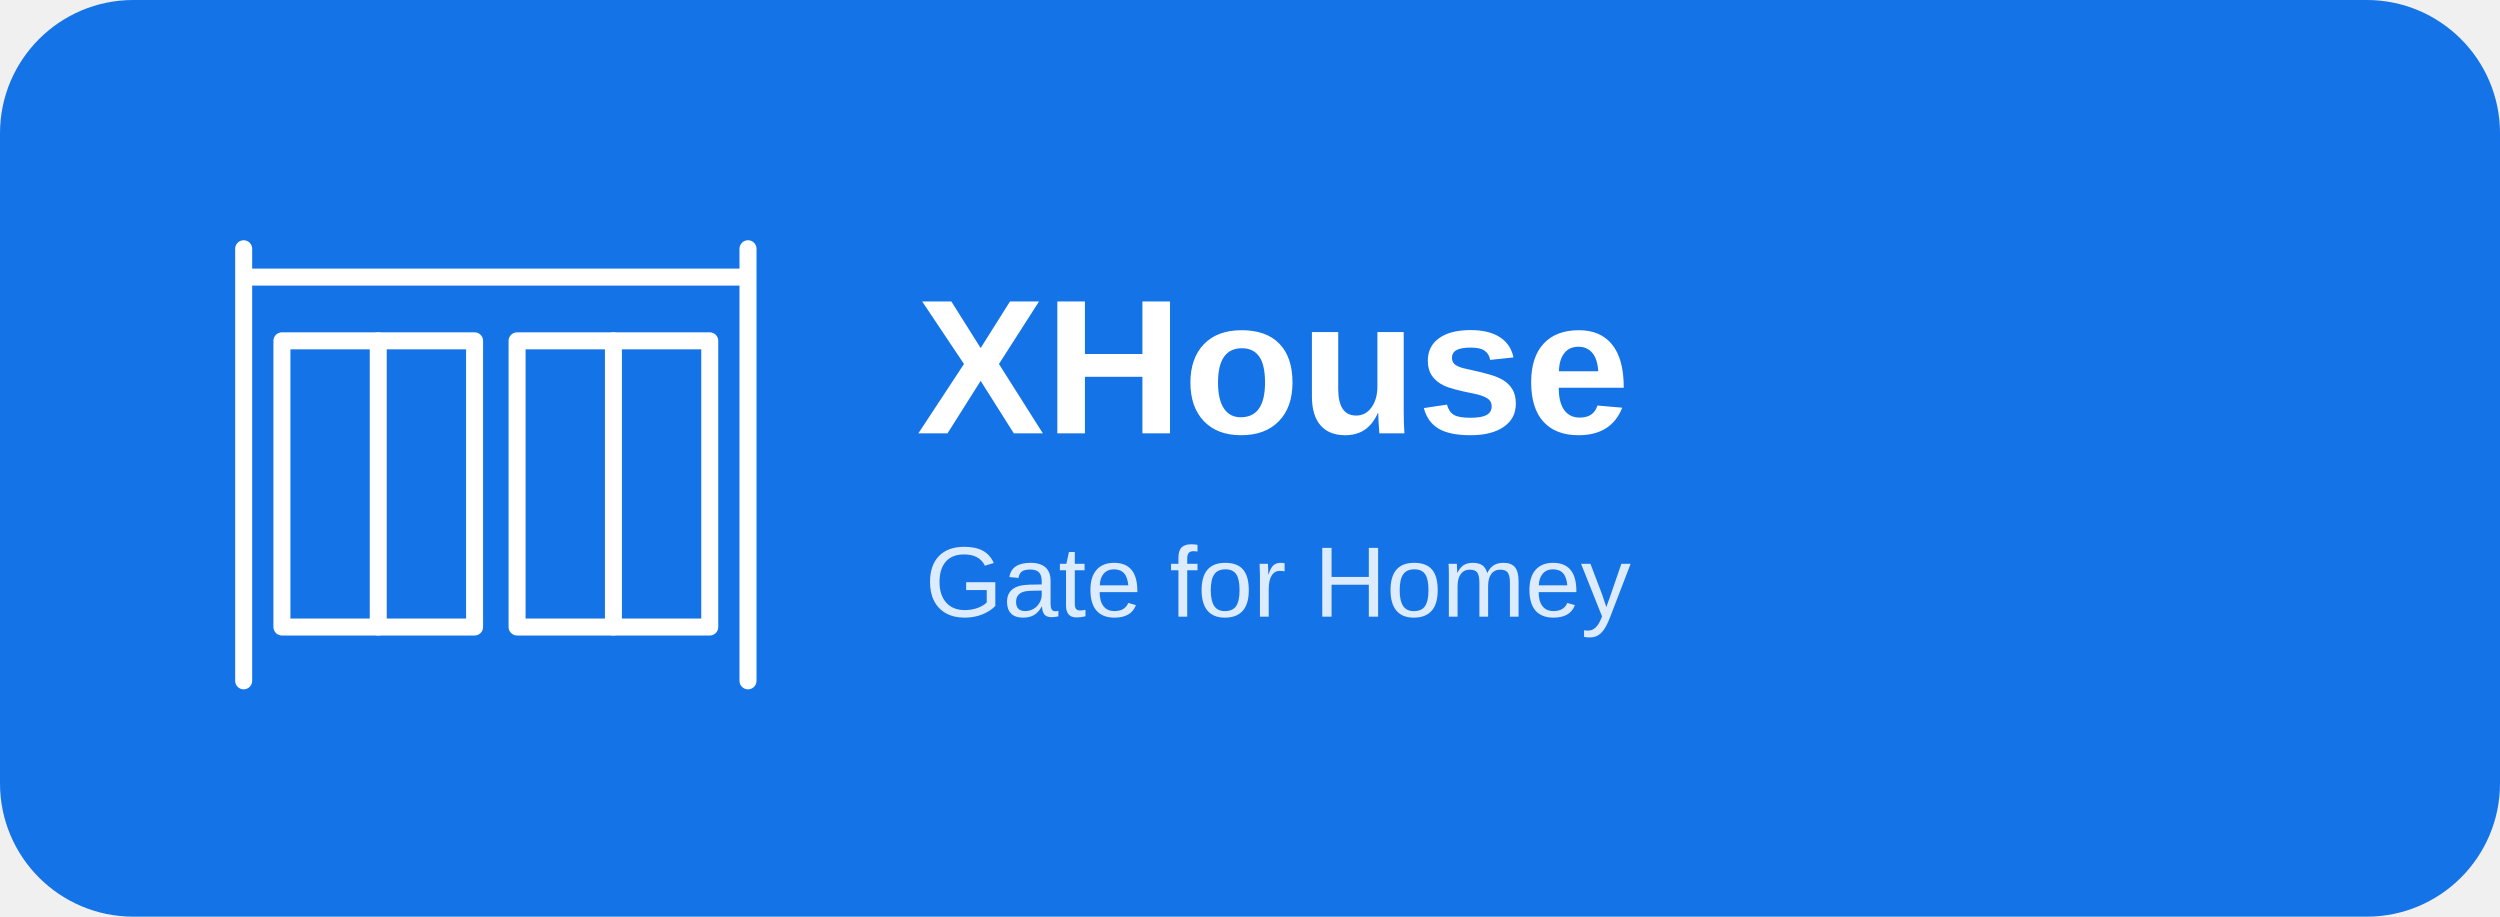
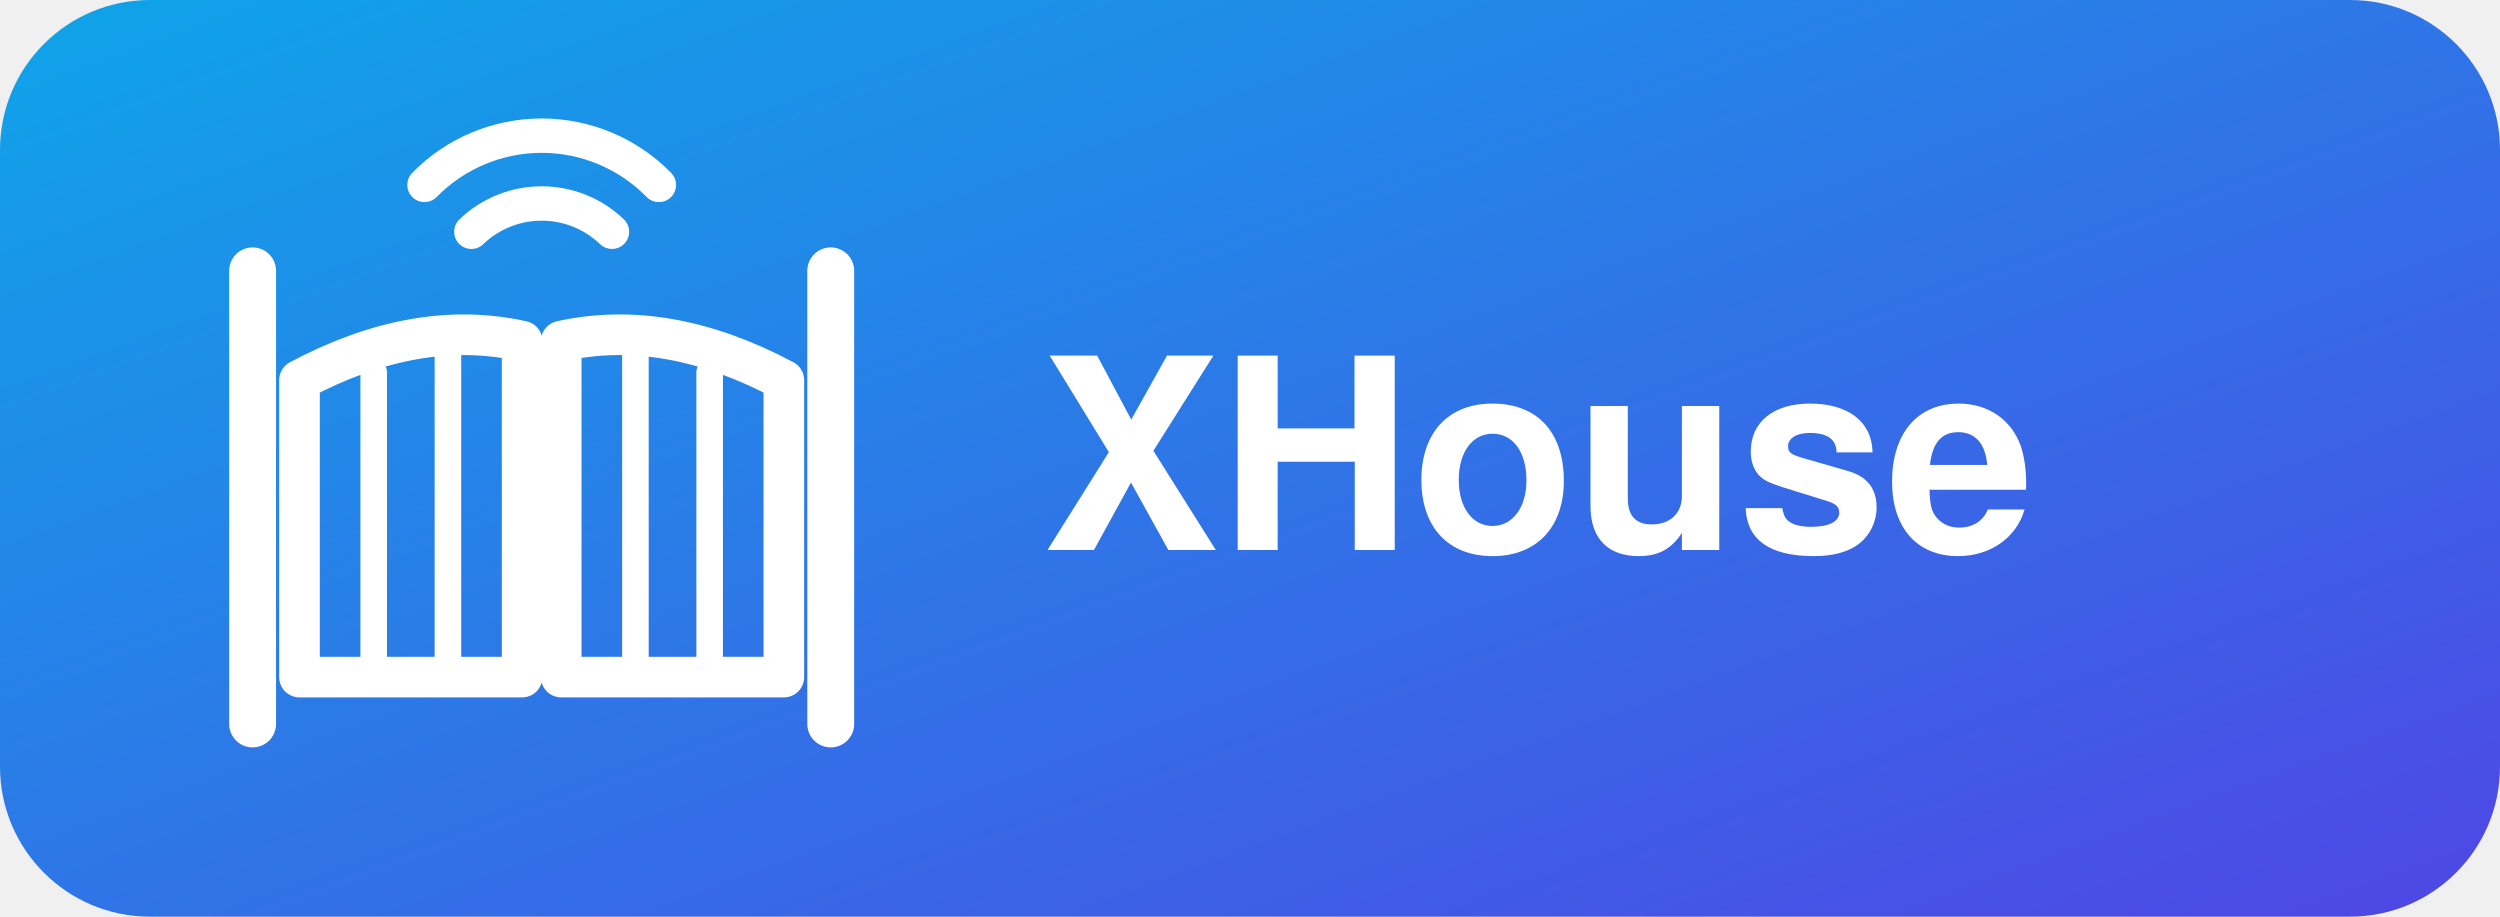
<svg xmlns="http://www.w3.org/2000/svg" viewBox="0 0 600 220">
-   <rect width="600" height="220" rx="32" fill="#1473E6" />
-   <g fill="none" stroke="#fff" stroke-width="12" stroke-linecap="round" stroke-linejoin="round" transform="translate(34 24) scale(.34)">
-     <path d="M72 410V105M428 410V105M72 125h356" />
-     <path d="M99 170h136v202H99zM265 170h136v202H265z" />
-     <path d="M167 170v202M333 170v202" />
+   <defs>
+     <linearGradient id="bg" x1="0" y1="0" x2="1" y2="1">
+       <stop offset="0" stop-color="#0ea5e9" />
+       <stop offset="1" stop-color="#4f46e5" />
+     </linearGradient>
+   </defs>
+   <rect width="600" height="220" rx="36" fill="url(#bg)" />
+   <g transform="translate(40 20) scale(0.1875)">
+     <g fill="none" stroke="#fff" stroke-linecap="round" stroke-linejoin="round">
+       <path d="M110 820V240M850 820V240" stroke-width="60" />
+       <path d="M170 380 Q 320 300 455 330 V760 H170 Z" stroke-width="52" />
+       <path d="M790 380 Q 640 300 505 330 V760 H790 Z" stroke-width="52" />
+       <path d="M265 370V760M360 340V760M600 340V760M695 370V760" stroke-width="34" />
+       <path d="M390 190 A130 130 0 0 1 570 190" stroke-width="44" />
+       <path d="M330 130 A210 210 0 0 1 630 130" stroke-width="44" />
+     </g>
  </g>
-   <text x="220" y="104" font-family="Arial, Helvetica, sans-serif" font-size="46" font-weight="700" fill="#fff">XHouse</text>
-   <text x="222" y="148" font-family="Arial, Helvetica, sans-serif" font-size="24" fill="#DDEBFF">Gate for Homey</text>
+   <text x="250" y="132" font-family="-apple-system,Helvetica,Arial,sans-serif" font-size="64" font-weight="700" fill="#fff">XHouse</text>
</svg>
